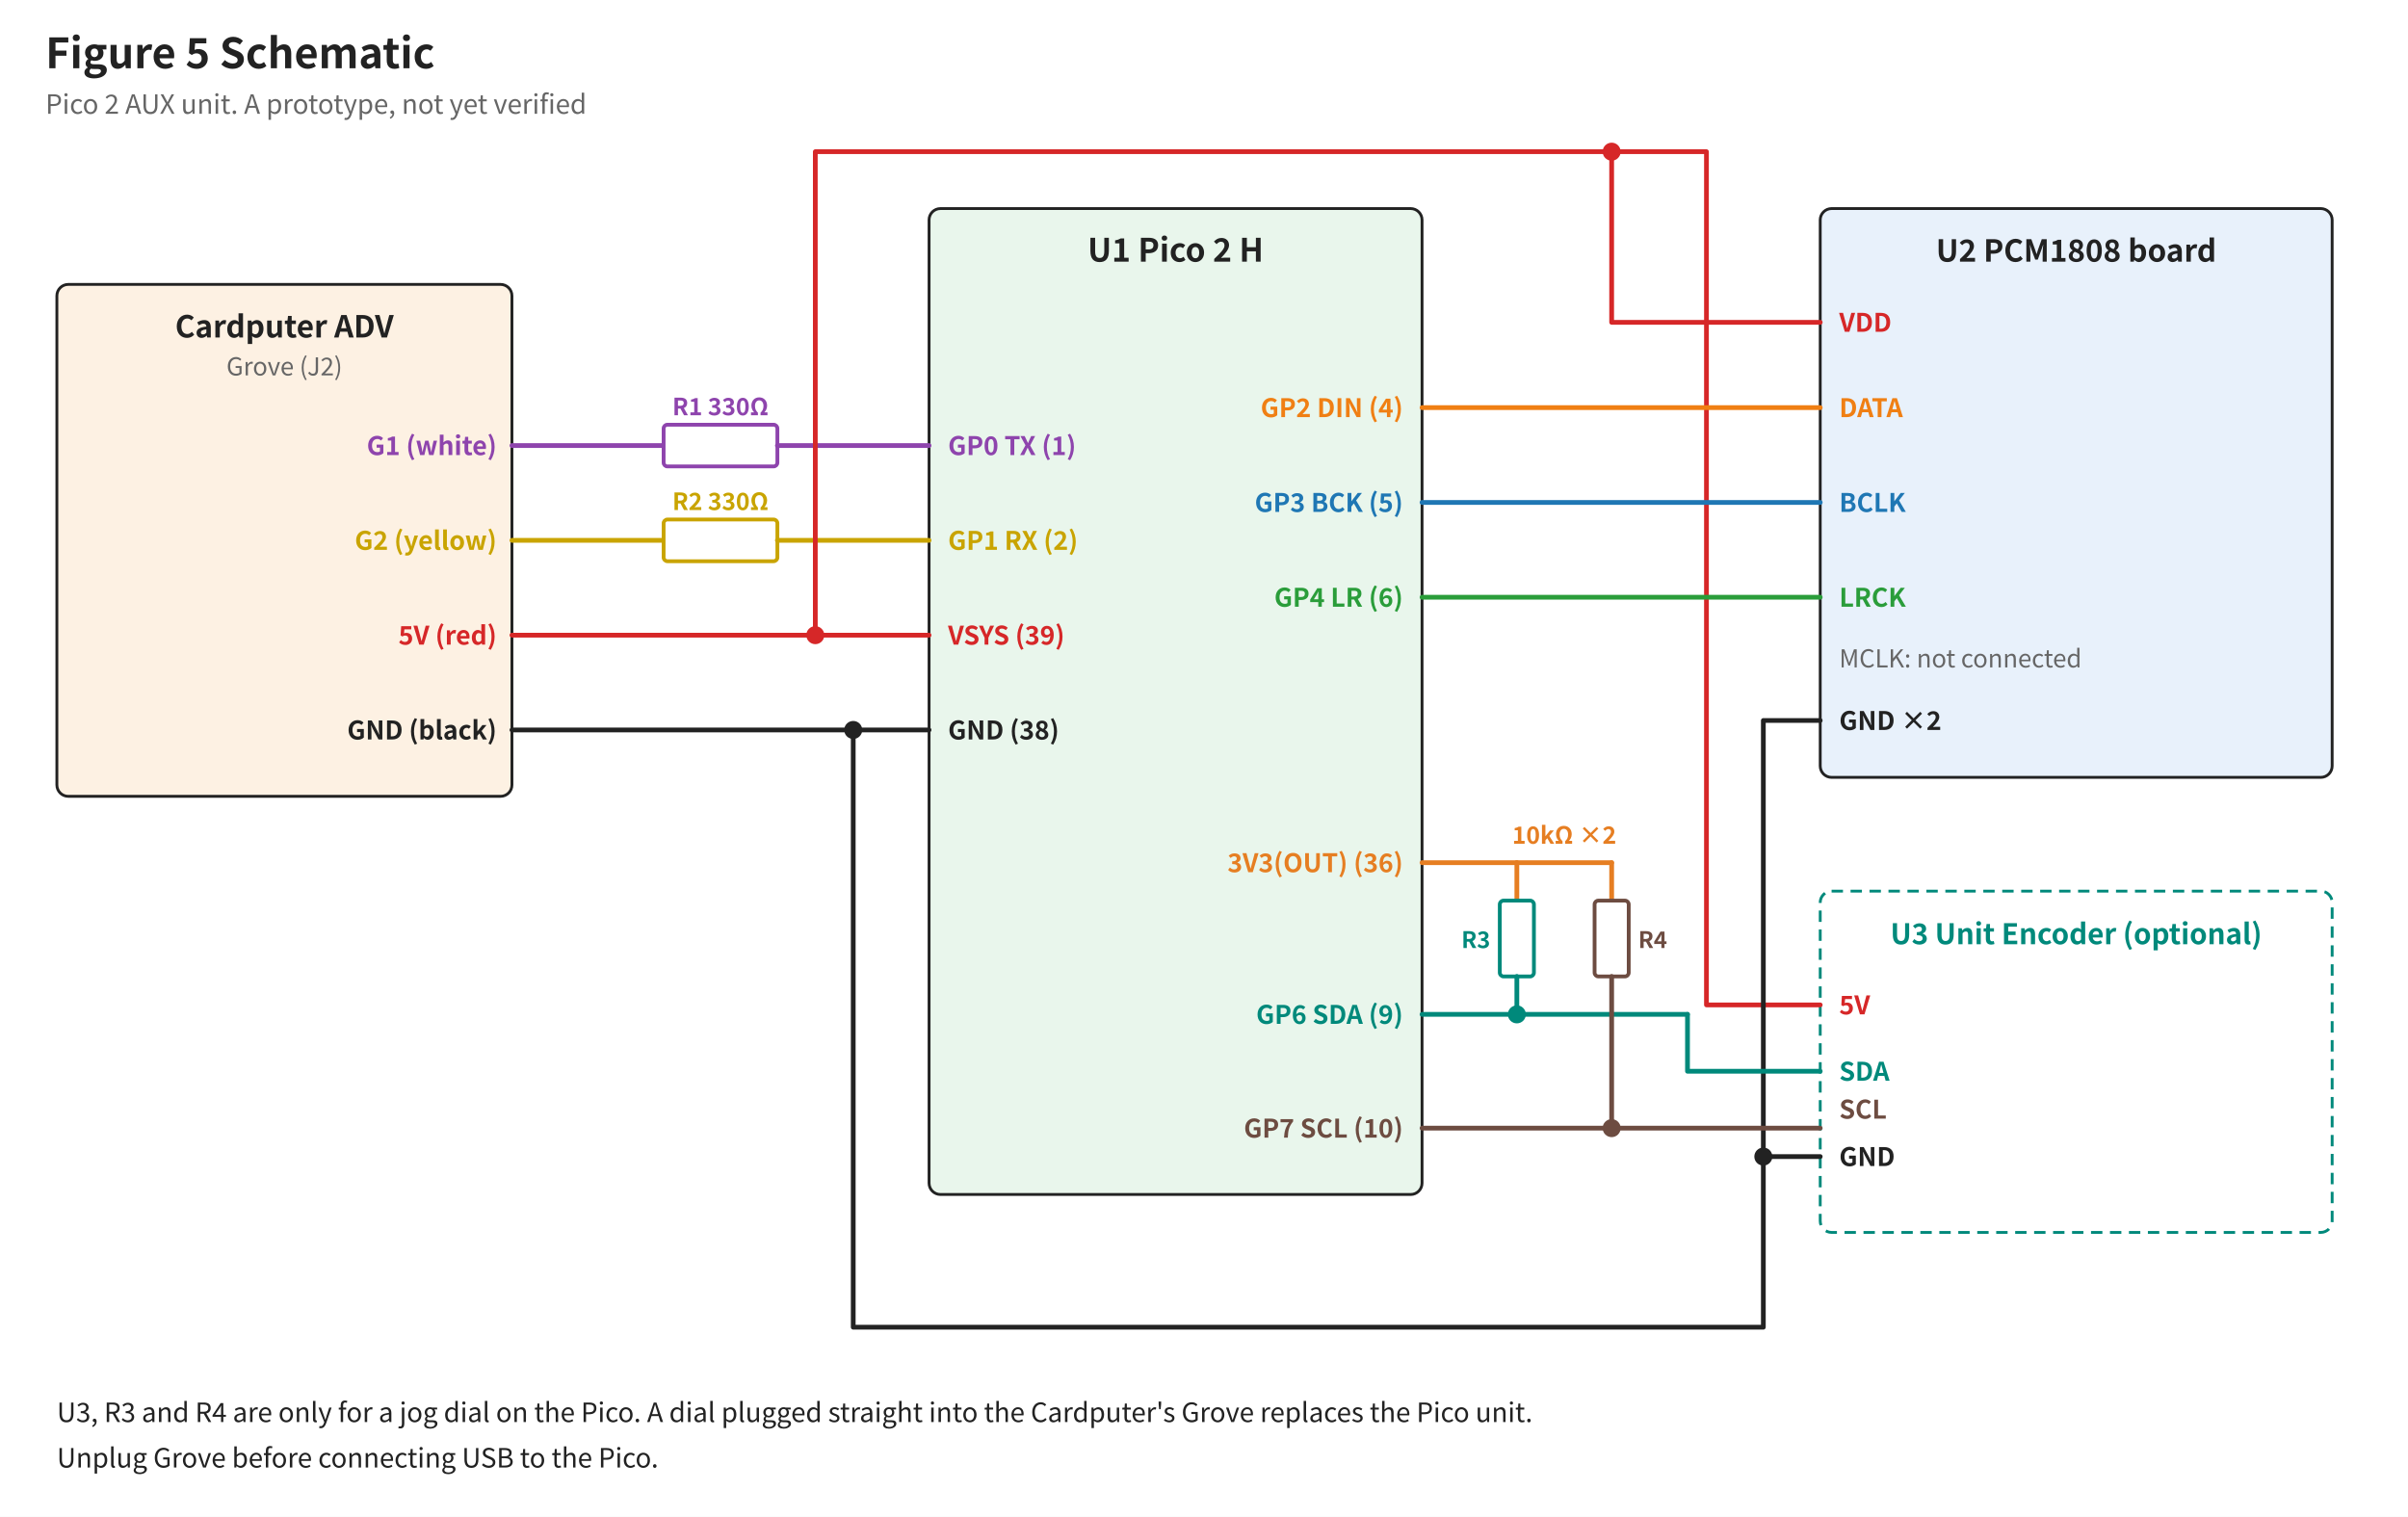
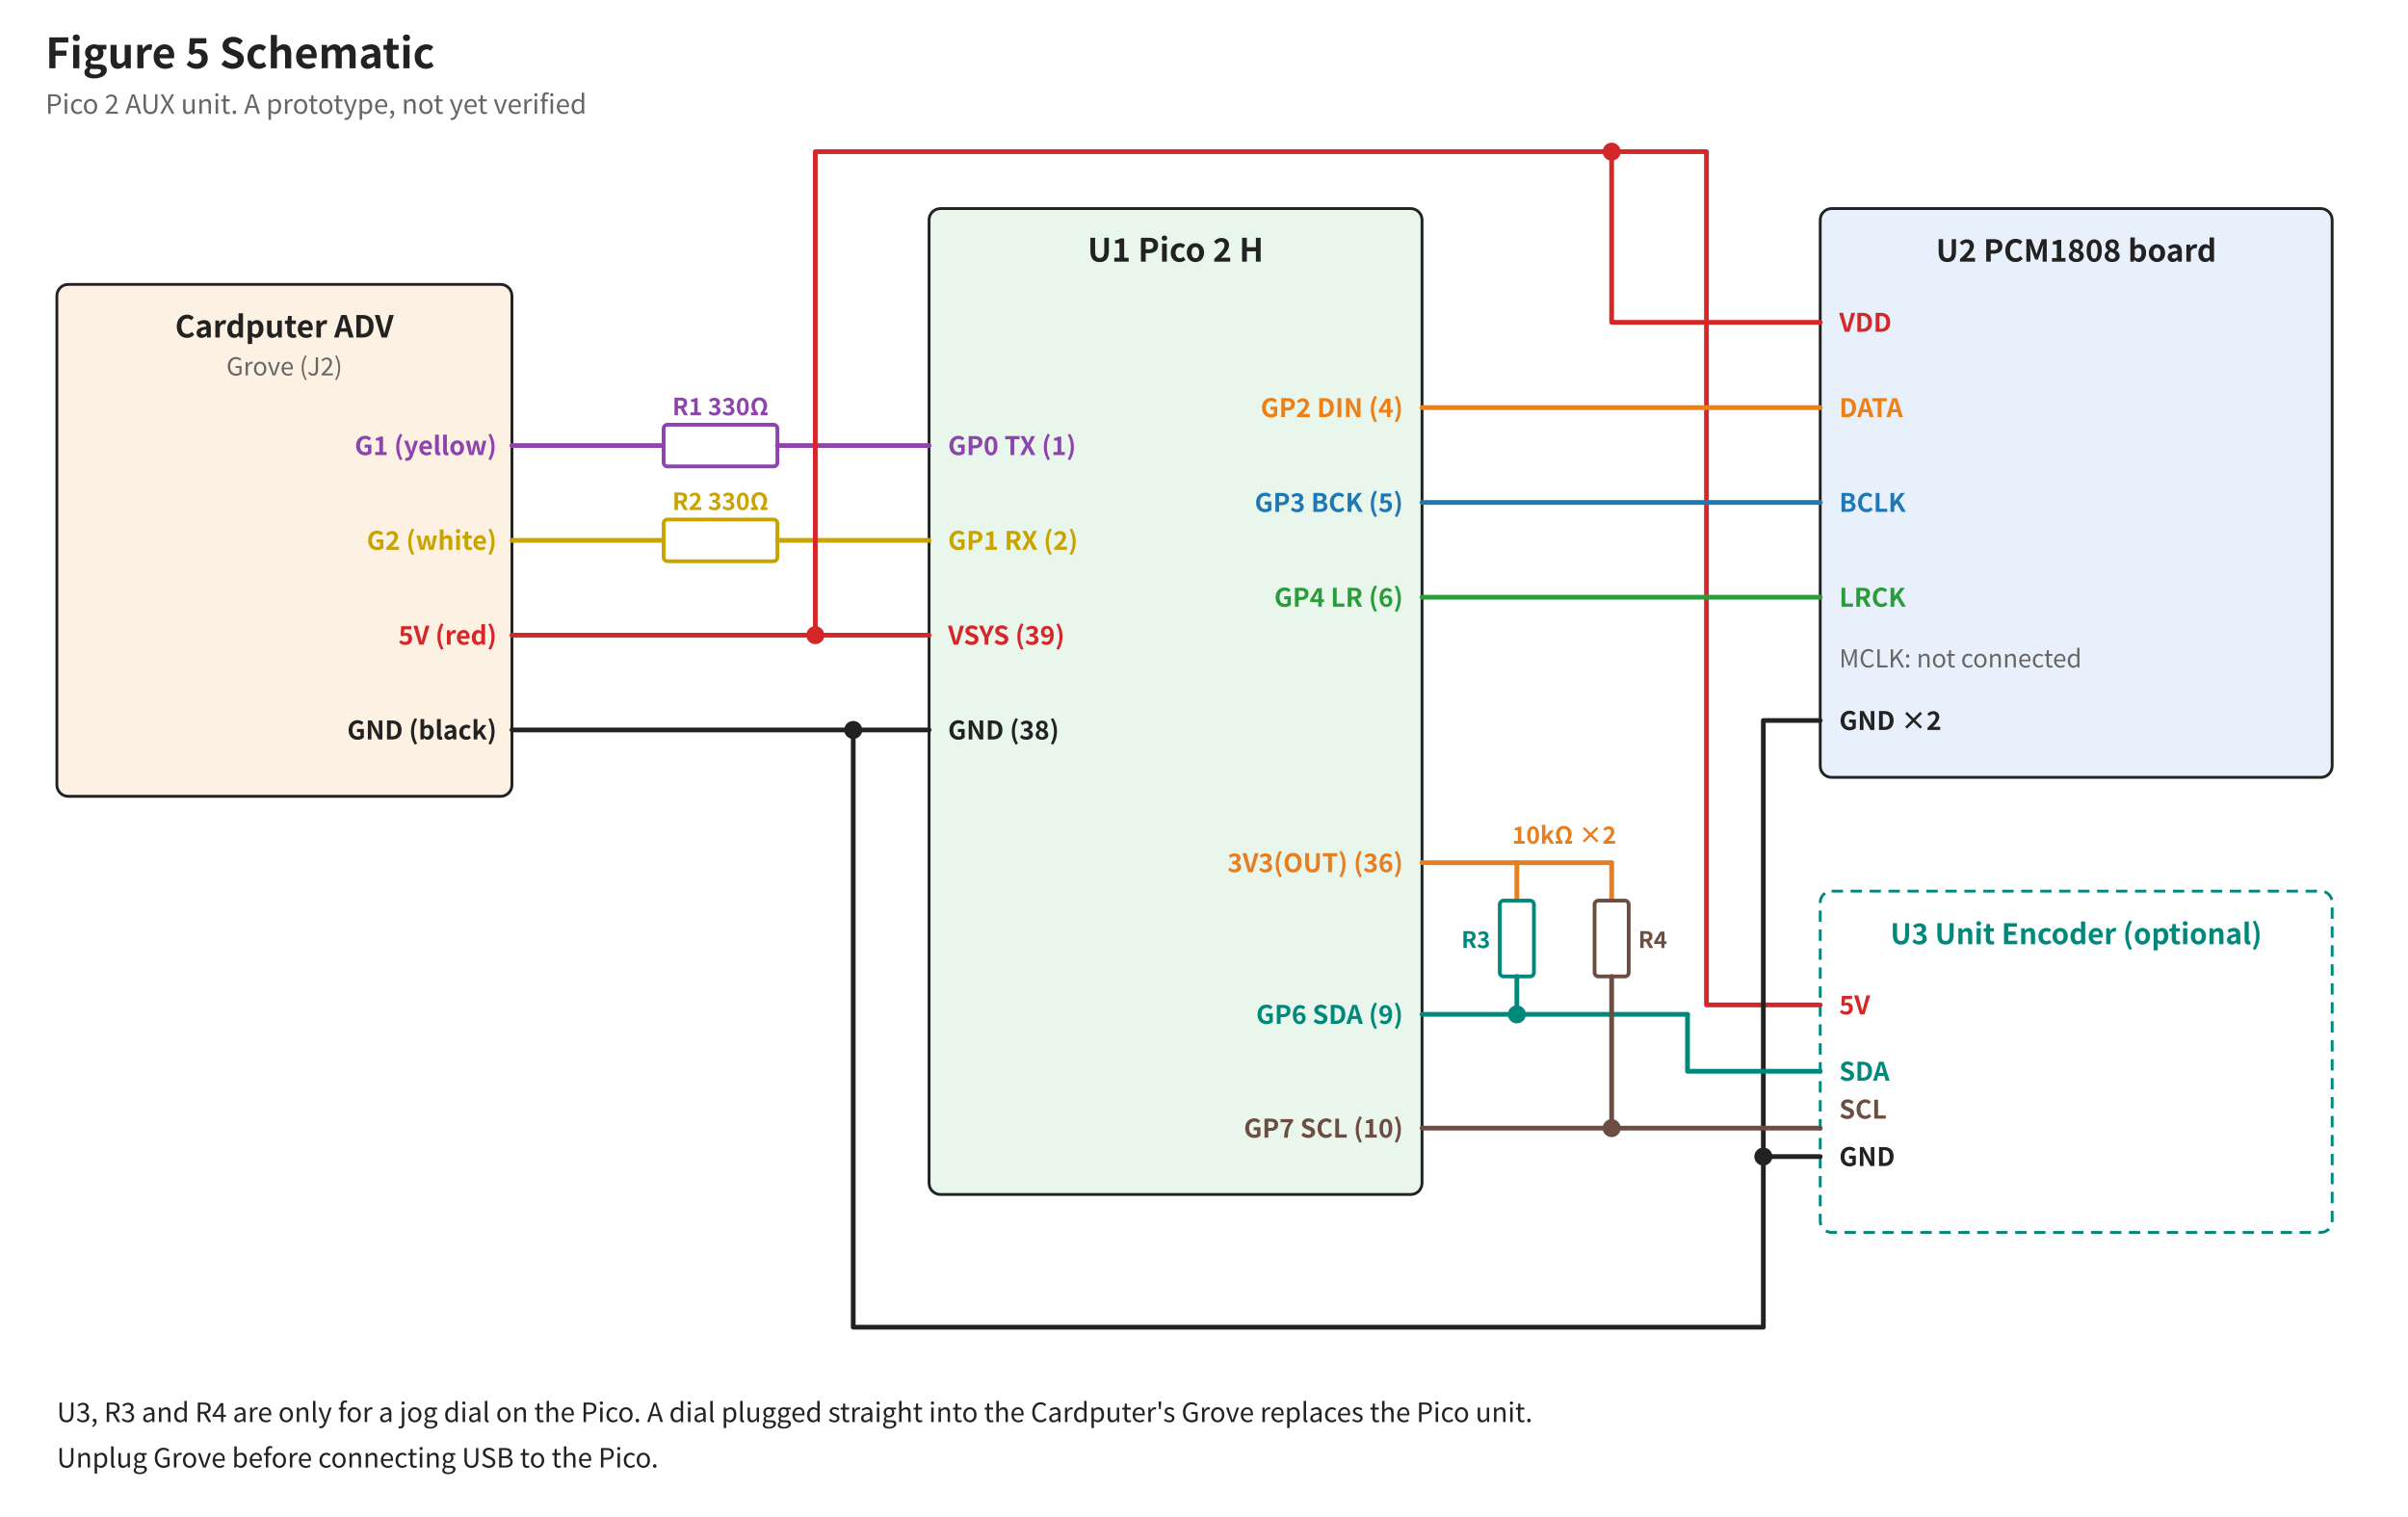
<svg xmlns="http://www.w3.org/2000/svg" viewBox="0 0 1270 800" width="1270" height="800" font-family="'Hiragino Sans','Hiragino Kaku Gothic ProN','Noto Sans CJK JP','Noto Sans JP','Yu Gothic',Meiryo,sans-serif" role="img" aria-label="Schematic">
  <rect width="1270" height="800" fill="#ffffff" />
  <text x="24" y="36" font-size="22" fill="#222" text-anchor="start" font-weight="700">Figure 5  Schematic</text>
  <text x="24" y="60" font-size="14" fill="#666" text-anchor="start">Pico 2 AUX unit. A prototype, not yet verified</text>
  <rect x="30" y="150" width="240" height="270" rx="6" fill="#fdf1e3" stroke="#222" stroke-width="1.5" />
  <text x="150" y="178" font-size="16" fill="#222" text-anchor="middle" font-weight="700">Cardputer ADV</text>
  <text x="150" y="198" font-size="13" fill="#666" text-anchor="middle">Grove (J2)</text>
  <rect x="490" y="110" width="260" height="520" rx="6" fill="#e9f6ec" stroke="#222" stroke-width="1.5" />
  <text x="620" y="138" font-size="17" fill="#222" text-anchor="middle" font-weight="700">U1  Pico 2 H</text>
  <rect x="960" y="110" width="270" height="300" rx="6" fill="#e8f1fb" stroke="#222" stroke-width="1.5" />
  <text x="1095" y="138" font-size="16" fill="#222" text-anchor="middle" font-weight="700">U2  PCM1808 board</text>
  <rect x="960" y="470" width="270" height="180" rx="6" fill="#fff" stroke="#00897b" stroke-width="1.5" stroke-dasharray="6 4" />
  <text x="1095" y="498" font-size="15" fill="#00897b" text-anchor="middle" font-weight="700">U3  Unit Encoder (optional)</text>
-   <text x="262" y="240" font-size="13.5" fill="#8e44ad" text-anchor="end" font-weight="700">G1 (white)</text>
-   <text x="262" y="290" font-size="13.5" fill="#c9a400" text-anchor="end" font-weight="700">G2 (yellow)</text>
+   <text x="262" y="240" font-size="13.5" fill="#8e44ad" text-anchor="end" font-weight="700">G1 (yellow)</text>
+   <text x="262" y="290" font-size="13.5" fill="#c9a400" text-anchor="end" font-weight="700">G2 (white)</text>
  <text x="262" y="340" font-size="13.5" fill="#d62728" text-anchor="end" font-weight="700">5V (red)</text>
  <text x="262" y="390" font-size="13.5" fill="#222222" text-anchor="end" font-weight="700">GND (black)</text>
  <line x1="270" y1="235" x2="350" y2="235" stroke="#8e44ad" stroke-width="2.5" stroke-linecap="round" />
  <rect x="350" y="224" width="60" height="22" rx="2" fill="#fff" stroke="#8e44ad" stroke-width="2" />
  <text x="380" y="219" font-size="12.5" fill="#8e44ad" text-anchor="middle" font-weight="700">R1 330Ω</text>
  <line x1="410" y1="235" x2="490" y2="235" stroke="#8e44ad" stroke-width="2.5" stroke-linecap="round" />
  <text x="500" y="240" font-size="13.5" fill="#8e44ad" text-anchor="start" font-weight="700">GP0 TX (1)</text>
  <line x1="270" y1="285" x2="350" y2="285" stroke="#c9a400" stroke-width="2.5" stroke-linecap="round" />
  <rect x="350" y="274" width="60" height="22" rx="2" fill="#fff" stroke="#c9a400" stroke-width="2" />
  <text x="380" y="269" font-size="12.5" fill="#c9a400" text-anchor="middle" font-weight="700">R2 330Ω</text>
  <line x1="410" y1="285" x2="490" y2="285" stroke="#c9a400" stroke-width="2.5" stroke-linecap="round" />
  <text x="500" y="290" font-size="13.5" fill="#c9a400" text-anchor="start" font-weight="700">GP1 RX (2)</text>
  <line x1="270" y1="335" x2="430" y2="335" stroke="#d62728" stroke-width="2.5" stroke-linecap="round" />
  <line x1="430" y1="335" x2="490" y2="335" stroke="#d62728" stroke-width="2.5" stroke-linecap="round" />
  <text x="500" y="340" font-size="13.5" fill="#d62728" text-anchor="start" font-weight="700">VSYS (39)</text>
  <line x1="270" y1="385" x2="490" y2="385" stroke="#222222" stroke-width="2.5" stroke-linecap="round" />
  <text x="500" y="390" font-size="13.5" fill="#222222" text-anchor="start" font-weight="700">GND (38)</text>
  <path d="M430 335 L430 80 L850 80" fill="none" stroke="#d62728" stroke-width="2.5" stroke-linecap="round" stroke-linejoin="round" />
  <circle cx="430" cy="335" r="4" fill="#d62728" stroke="#d62728" stroke-width="1.5" />
  <path d="M850 80 L850 170 L960 170" fill="none" stroke="#d62728" stroke-width="2.5" stroke-linecap="round" stroke-linejoin="round" />
  <text x="970" y="175" font-size="13.5" fill="#d62728" text-anchor="start" font-weight="700">VDD</text>
  <path d="M850 80 L900 80 L900 530 L960 530" fill="none" stroke="#d62728" stroke-width="2.5" stroke-linecap="round" stroke-linejoin="round" />
  <circle cx="850" cy="80" r="4" fill="#d62728" stroke="#d62728" stroke-width="1.5" />
  <circle cx="900" cy="170" r="0.1" fill="#d62728" stroke="#d62728" stroke-width="1.5" />
  <text x="970" y="535" font-size="13.5" fill="#d62728" text-anchor="start" font-weight="700">5V</text>
  <path d="M450 385 L450 700 L930 700 L930 380 L960 380" fill="none" stroke="#222222" stroke-width="2.5" stroke-linecap="round" stroke-linejoin="round" />
  <circle cx="450" cy="385" r="4" fill="#222222" stroke="#222222" stroke-width="1.5" />
  <text x="970" y="385" font-size="13.5" fill="#222222" text-anchor="start" font-weight="700">GND ×2</text>
  <path d="M930 610 L960 610" fill="none" stroke="#222222" stroke-width="2.5" stroke-linecap="round" stroke-linejoin="round" />
  <circle cx="930" cy="610" r="4" fill="#222222" stroke="#222222" stroke-width="1.5" />
  <text x="970" y="615" font-size="13.5" fill="#222222" text-anchor="start" font-weight="700">GND</text>
  <text x="740" y="220" font-size="13.5" fill="#f07f13" text-anchor="end" font-weight="700">GP2 DIN (4)</text>
  <line x1="750" y1="215" x2="960" y2="215" stroke="#f07f13" stroke-width="2.5" stroke-linecap="round" />
  <text x="970" y="220" font-size="13.5" fill="#f07f13" text-anchor="start" font-weight="700">DATA</text>
  <text x="740" y="270" font-size="13.5" fill="#1f77b4" text-anchor="end" font-weight="700">GP3 BCK (5)</text>
  <line x1="750" y1="265" x2="960" y2="265" stroke="#1f77b4" stroke-width="2.5" stroke-linecap="round" />
  <text x="970" y="270" font-size="13.5" fill="#1f77b4" text-anchor="start" font-weight="700">BCLK</text>
  <text x="740" y="320" font-size="13.5" fill="#2a9d3a" text-anchor="end" font-weight="700">GP4 LR (6)</text>
  <line x1="750" y1="315" x2="960" y2="315" stroke="#2a9d3a" stroke-width="2.5" stroke-linecap="round" />
  <text x="970" y="320" font-size="13.5" fill="#2a9d3a" text-anchor="start" font-weight="700">LRCK</text>
  <text x="970" y="235" font-size="13.5" fill="#222" text-anchor="start" font-weight="700" />
  <text x="1095" y="400" font-size="12" fill="#222" text-anchor="start" />
  <text x="970" y="352" font-size="13" fill="#666" text-anchor="start">MCLK: not connected</text>
  <text x="740" y="540" font-size="13.5" fill="#00897b" text-anchor="end" font-weight="700">GP6 SDA (9)</text>
  <line x1="750" y1="535" x2="890" y2="535" stroke="#00897b" stroke-width="2.5" stroke-linecap="round" />
  <path d="M890 535 L890 565 L960 565" fill="none" stroke="#00897b" stroke-width="2.5" stroke-linecap="round" stroke-linejoin="round" />
  <text x="970" y="570" font-size="13.5" fill="#00897b" text-anchor="start" font-weight="700">SDA</text>
  <text x="740" y="600" font-size="13.5" fill="#6d4c41" text-anchor="end" font-weight="700">GP7 SCL (10)</text>
  <line x1="750" y1="595" x2="960" y2="595" stroke="#6d4c41" stroke-width="2.5" stroke-linecap="round" />
  <text x="970" y="590" font-size="13.5" fill="#6d4c41" text-anchor="start" font-weight="700">SCL</text>
  <text x="740" y="460" font-size="13.5" fill="#e67e22" text-anchor="end" font-weight="700">3V3(OUT) (36)</text>
  <line x1="750" y1="455" x2="800" y2="455" stroke="#e67e22" stroke-width="2.5" stroke-linecap="round" />
  <line x1="800" y1="455" x2="800" y2="475" stroke="#e67e22" stroke-width="2.5" stroke-linecap="round" />
  <line x1="800" y1="455" x2="850" y2="455" stroke="#e67e22" stroke-width="2.5" stroke-linecap="round" />
  <line x1="850" y1="455" x2="850" y2="475" stroke="#e67e22" stroke-width="2.5" stroke-linecap="round" />
  <rect x="791" y="475" width="18" height="40" rx="2" fill="#fff" stroke="#00897b" stroke-width="2" />
  <line x1="800" y1="515" x2="800" y2="535" stroke="#00897b" stroke-width="2.5" stroke-linecap="round" />
  <circle cx="800" cy="535" r="4" fill="#00897b" stroke="#00897b" stroke-width="1.5" />
  <text x="786" y="500" font-size="12" fill="#00897b" text-anchor="end" font-weight="700">R3</text>
  <rect x="841" y="475" width="18" height="40" rx="2" fill="#fff" stroke="#6d4c41" stroke-width="2" />
  <line x1="850" y1="515" x2="850" y2="595" stroke="#6d4c41" stroke-width="2.5" stroke-linecap="round" />
  <circle cx="850" cy="595" r="4" fill="#6d4c41" stroke="#6d4c41" stroke-width="1.5" />
  <text x="864" y="500" font-size="12" fill="#6d4c41" text-anchor="start" font-weight="700">R4</text>
  <text x="825" y="445" font-size="12.5" fill="#e67e22" text-anchor="middle" font-weight="700">10kΩ ×2</text>
  <text x="30" y="750" font-size="14" fill="#222" text-anchor="start">U3, R3 and R4 are only for a jog dial on the Pico. A dial plugged straight into the Cardputer's Grove replaces the Pico unit.</text>
  <text x="30" y="774" font-size="14" fill="#222" text-anchor="start">Unplug Grove before connecting USB to the Pico.</text>
</svg>
